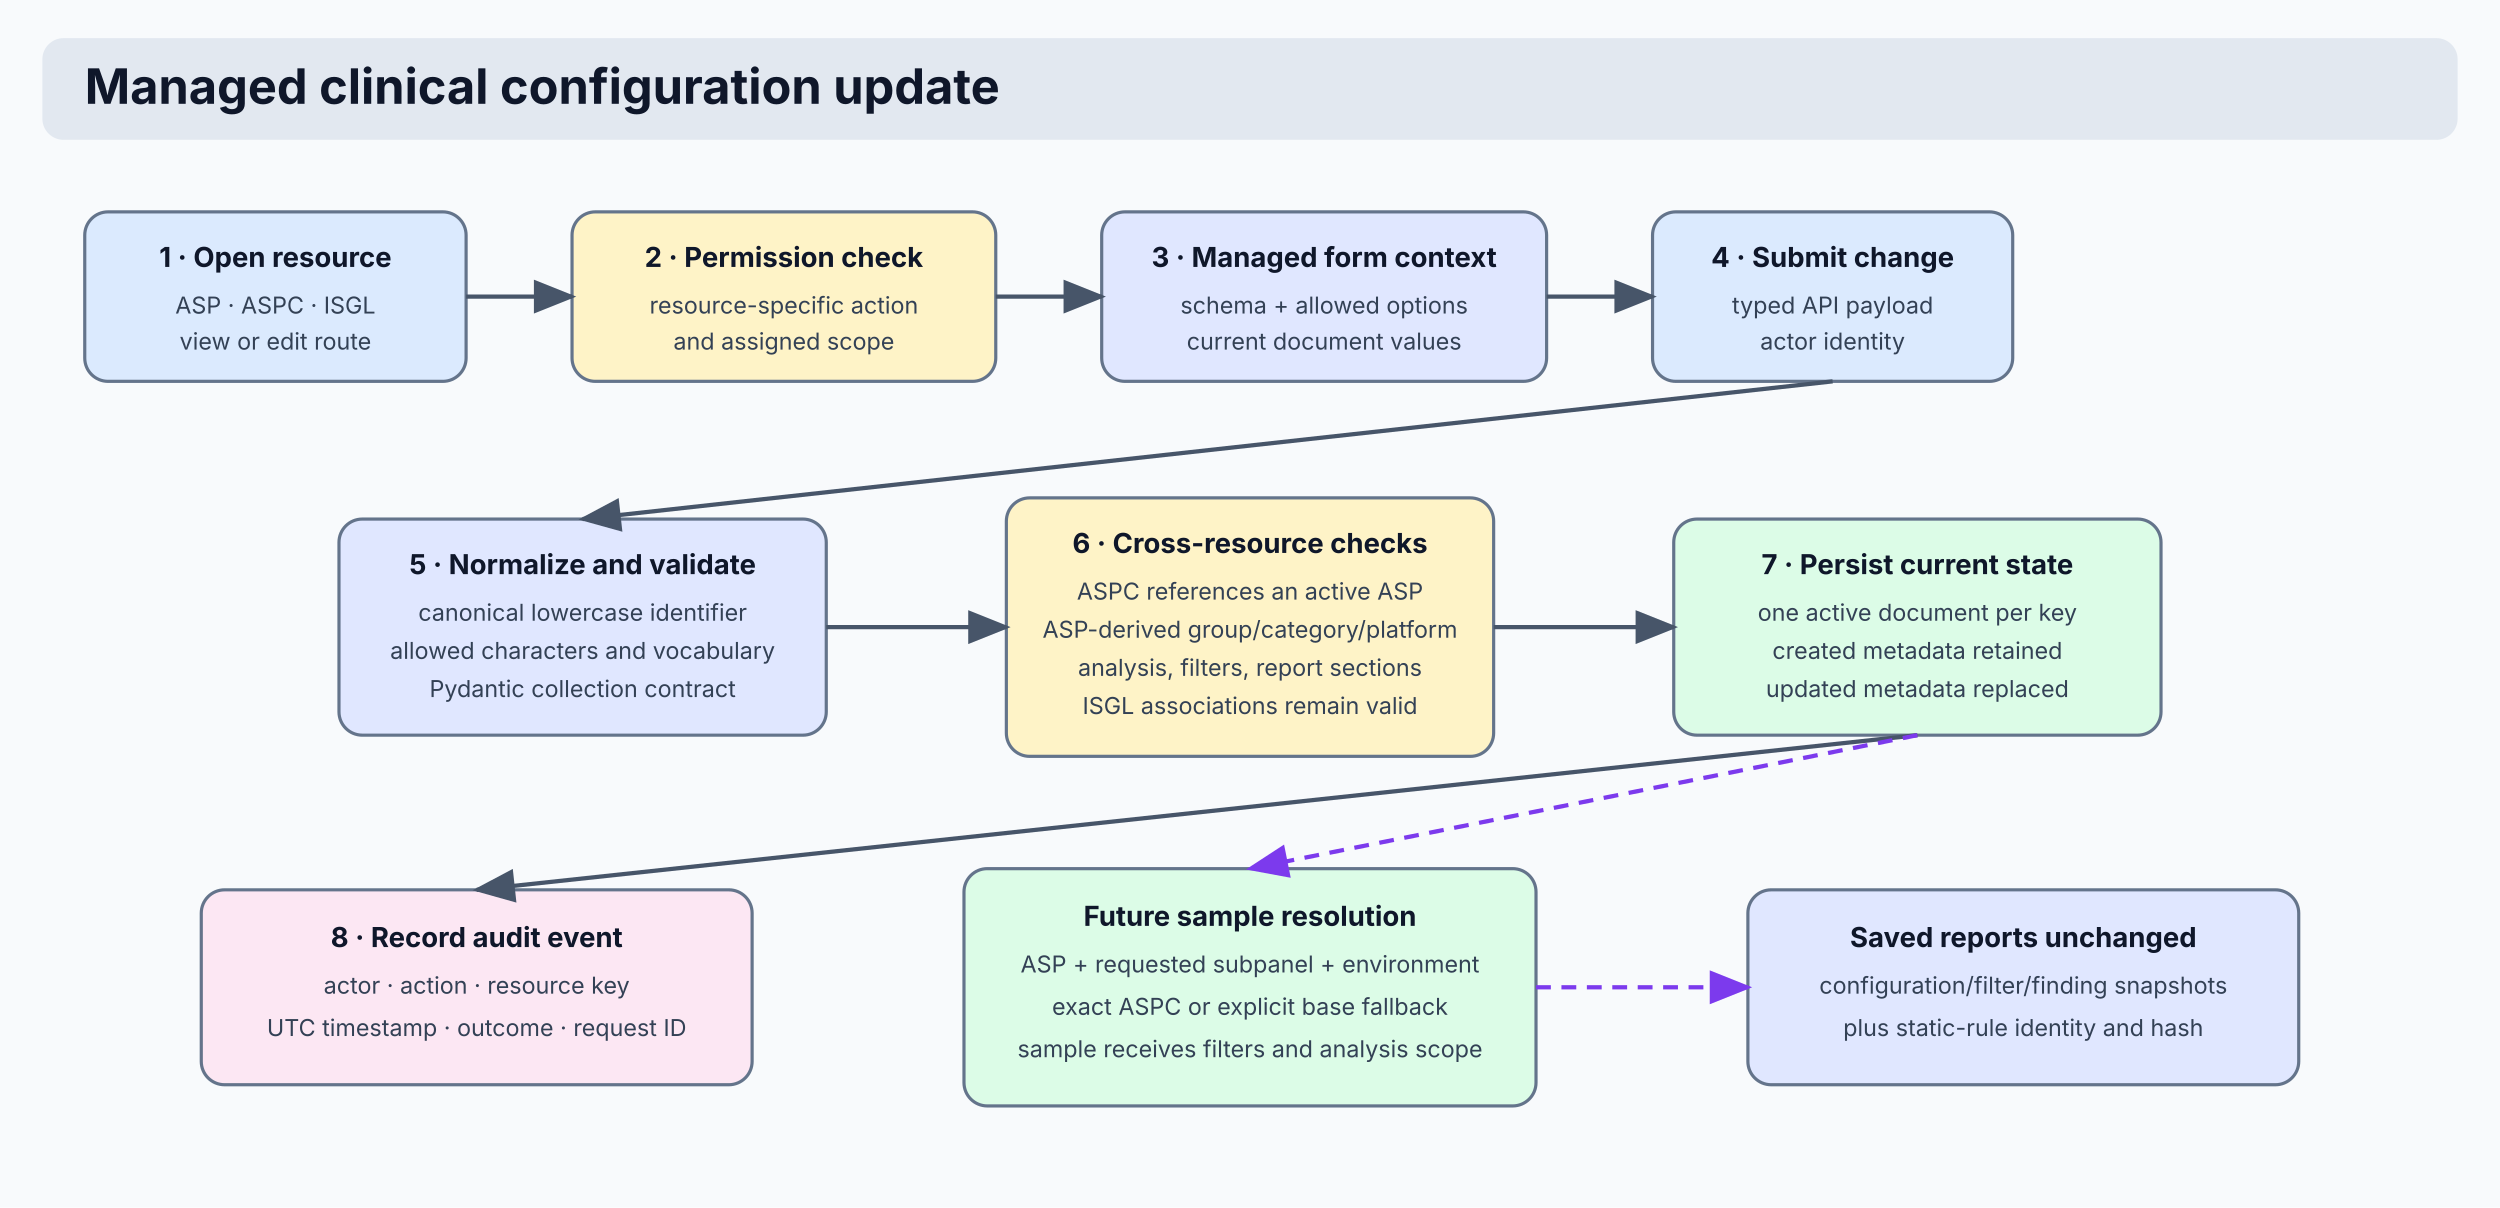
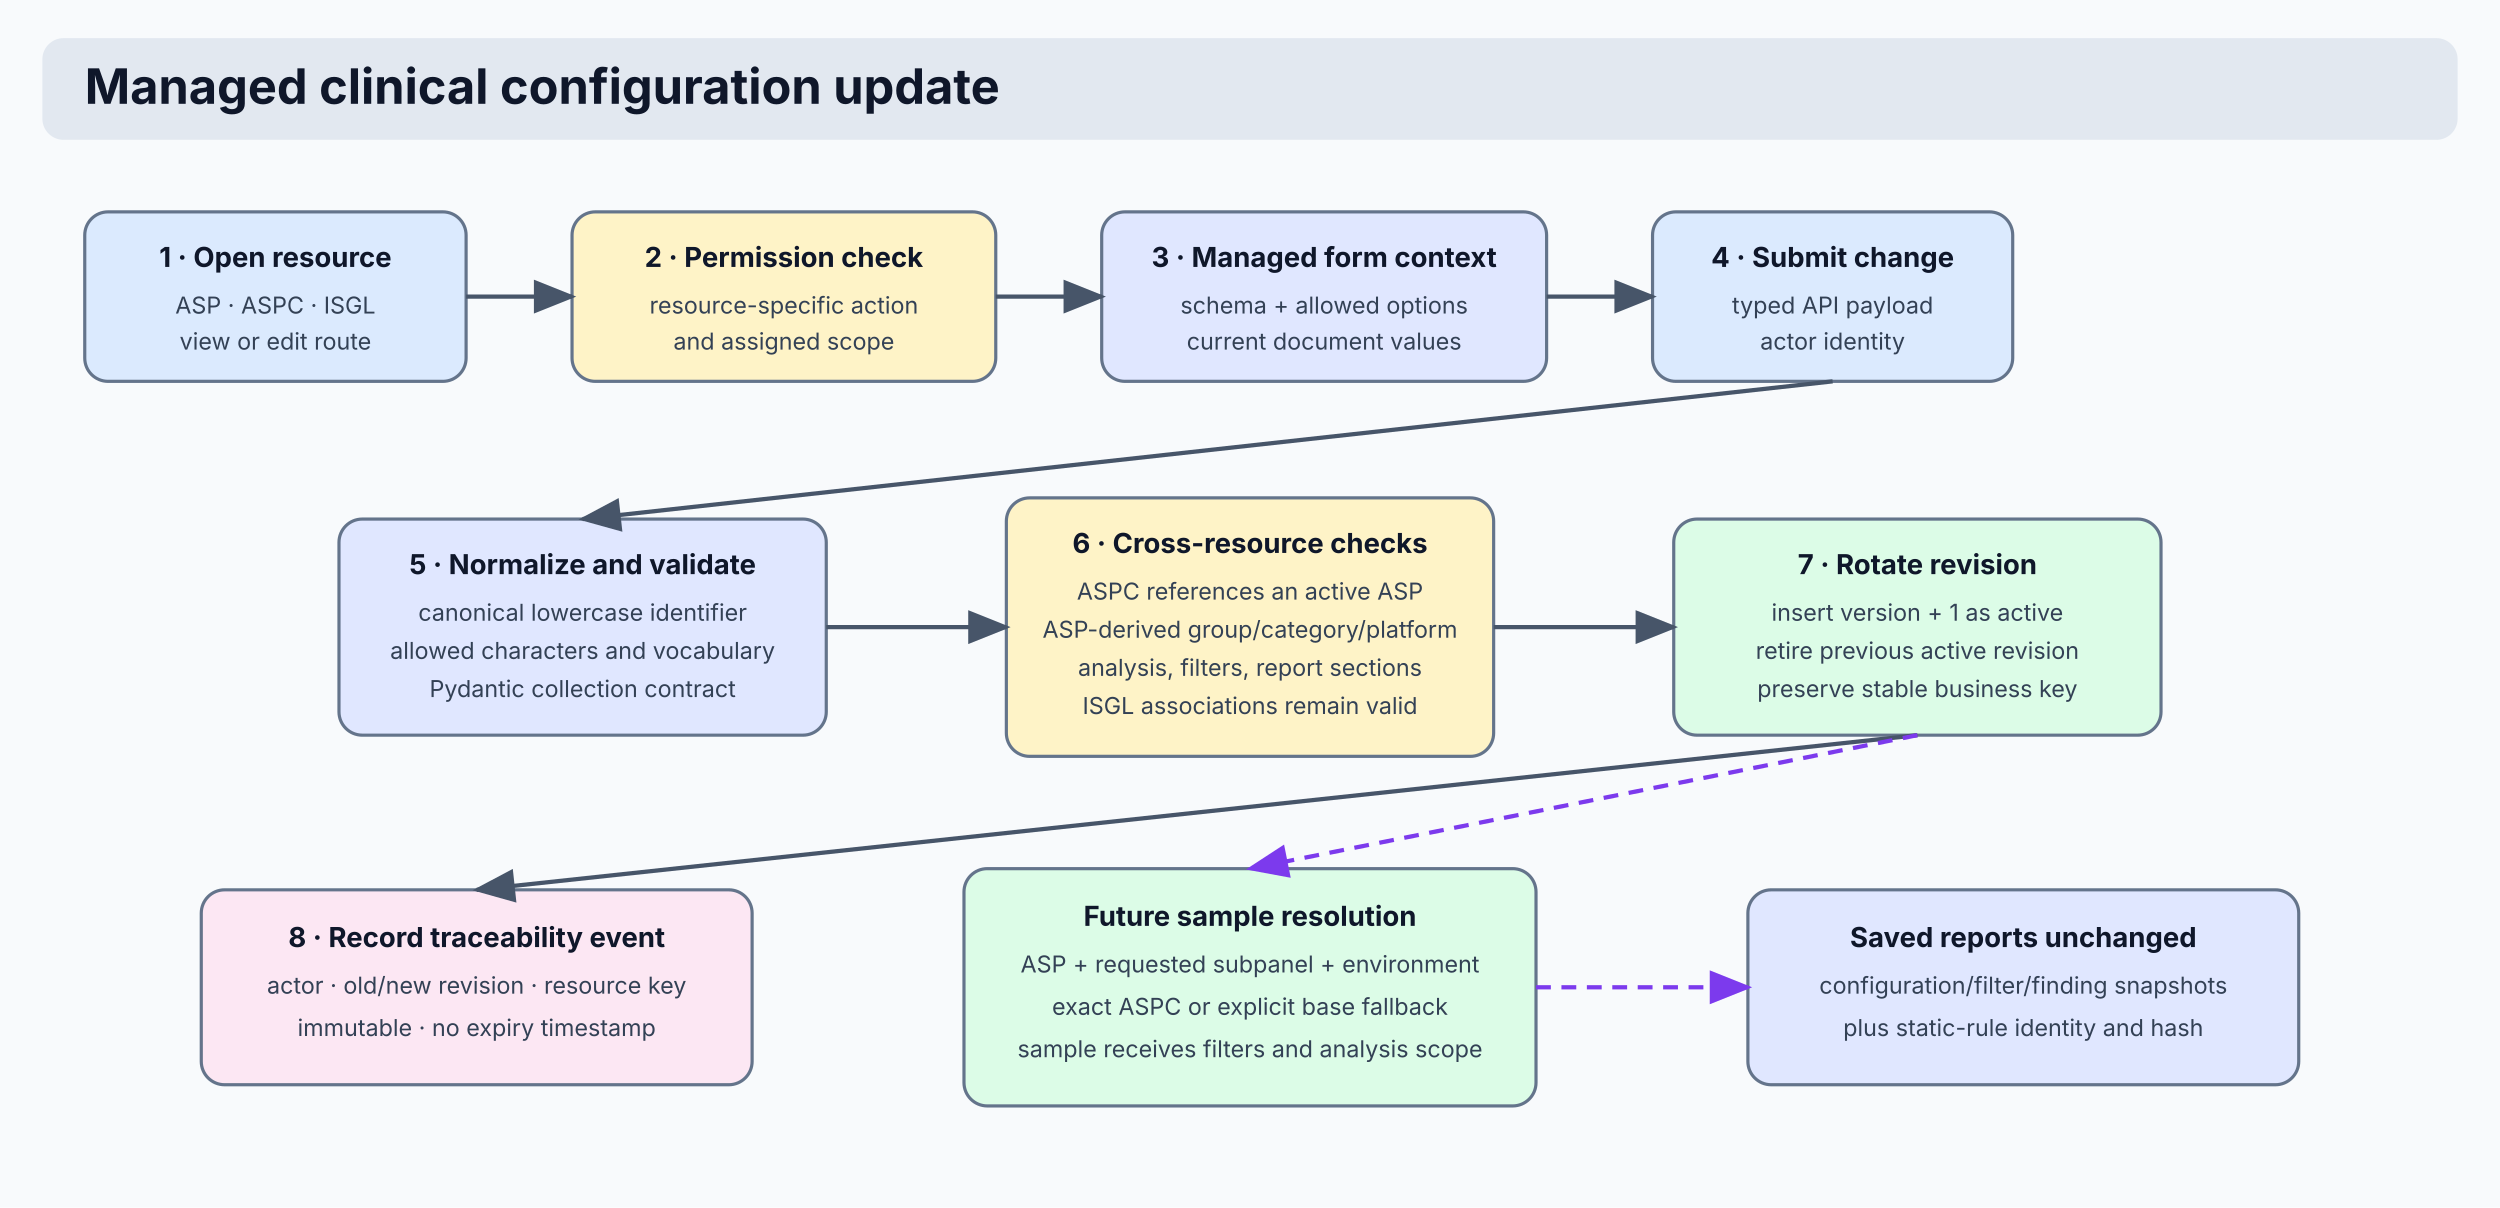
<svg xmlns="http://www.w3.org/2000/svg" width="1180" height="570" viewBox="0 0 1180 570" role="img" aria-labelledby="title desc">
  <defs>
    <style>.canvas{fill:#f8fafc}.band{fill:#e2e8f0}.ui{fill:#dbeafe}.policy{fill:#fef3c7}.contract{fill:#e0e7ff}.store{fill:#dcfce7}.audit{fill:#fce7f3}.title{font:700 23px Inter,'Segoe UI',Arial,sans-serif;fill:#0f172a}.label{font:700 13px Inter,'Segoe UI',Arial,sans-serif;fill:#0f172a}.sub{font:11px Inter,'Segoe UI',Arial,sans-serif;fill:#334155}.box{stroke:#64748b;stroke-width:1.5}.arrow{stroke:#475569;stroke-width:2;fill:none;marker-end:url(#a)}.future{stroke:#7c3aed;stroke-width:2;fill:none;stroke-dasharray:7 5;marker-end:url(#p)}</style>
    <marker id="a" markerWidth="10" markerHeight="8" refX="9" refY="4" orient="auto">
      <polygon points="0,0 10,4 0,8" fill="#475569" />
    </marker>
    <marker id="p" markerWidth="10" markerHeight="8" refX="9" refY="4" orient="auto">
      <polygon points="0,0 10,4 0,8" fill="#7c3aed" />
    </marker>
  </defs>
  <rect width="1180" height="570" class="canvas" />
  <rect x="20" y="18" width="1140" height="48" rx="10" class="band" />
  <text x="40" y="49" class="title">Managed clinical configuration update</text>
  <rect x="40" y="100" width="180" height="80" rx="11" class="box ui" />
  <text x="130" y="126" text-anchor="middle" class="label">1 · Open resource</text>
  <text x="130" y="148" text-anchor="middle" class="sub">ASP · ASPC · ISGL</text>
  <text x="130" y="165" text-anchor="middle" class="sub">view or edit route</text>
  <rect x="270" y="100" width="200" height="80" rx="11" class="box policy" />
  <text x="370" y="126" text-anchor="middle" class="label">2 · Permission check</text>
  <text x="370" y="148" text-anchor="middle" class="sub">resource-specific action</text>
  <text x="370" y="165" text-anchor="middle" class="sub">and assigned scope</text>
  <rect x="520" y="100" width="210" height="80" rx="11" class="box contract" />
  <text x="625" y="126" text-anchor="middle" class="label">3 · Managed form context</text>
  <text x="625" y="148" text-anchor="middle" class="sub">schema + allowed options</text>
  <text x="625" y="165" text-anchor="middle" class="sub">current document values</text>
  <rect x="780" y="100" width="170" height="80" rx="11" class="box ui" />
  <text x="865" y="126" text-anchor="middle" class="label">4 · Submit change</text>
  <text x="865" y="148" text-anchor="middle" class="sub">typed API payload</text>
  <text x="865" y="165" text-anchor="middle" class="sub">actor identity</text>
  <path d="M220 140 H270" class="arrow" />
  <path d="M470 140 H520" class="arrow" />
  <path d="M730 140 H780" class="arrow" />
  <rect x="160" y="245" width="230" height="102" rx="11" class="box contract" />
  <text x="275" y="271" text-anchor="middle" class="label">5 · Normalize and validate</text>
  <text x="275" y="293" text-anchor="middle" class="sub">canonical lowercase identifier</text>
  <text x="275" y="311" text-anchor="middle" class="sub">allowed characters and vocabulary</text>
  <text x="275" y="329" text-anchor="middle" class="sub">Pydantic collection contract</text>
  <rect x="475" y="235" width="230" height="122" rx="11" class="box policy" />
  <text x="590" y="261" text-anchor="middle" class="label">6 · Cross-resource checks</text>
  <text x="590" y="283" text-anchor="middle" class="sub">ASPC references an active ASP</text>
  <text x="590" y="301" text-anchor="middle" class="sub">ASP-derived group/category/platform</text>
  <text x="590" y="319" text-anchor="middle" class="sub">analysis, filters, report sections</text>
  <text x="590" y="337" text-anchor="middle" class="sub">ISGL associations remain valid</text>
  <rect x="790" y="245" width="230" height="102" rx="11" class="box store" />
-   <text x="905" y="271" text-anchor="middle" class="label">7 · Persist current state</text>
-   <text x="905" y="293" text-anchor="middle" class="sub">one active document per key</text>
-   <text x="905" y="311" text-anchor="middle" class="sub">created metadata retained</text>
-   <text x="905" y="329" text-anchor="middle" class="sub">updated metadata replaced</text>
+   <text x="905" y="271" text-anchor="middle" class="label">7 · Rotate revision</text>
+   <text x="905" y="293" text-anchor="middle" class="sub">insert version + 1 as active</text>
+   <text x="905" y="311" text-anchor="middle" class="sub">retire previous active revision</text>
+   <text x="905" y="329" text-anchor="middle" class="sub">preserve stable business key</text>
  <path d="M865 180 L275 245" class="arrow" />
  <path d="M390 296 H475" class="arrow" />
  <path d="M705 296 H790" class="arrow" />
  <rect x="95" y="420" width="260" height="92" rx="11" class="box audit" />
-   <text x="225" y="447" text-anchor="middle" class="label">8 · Record audit event</text>
-   <text x="225" y="469" text-anchor="middle" class="sub">actor · action · resource key</text>
-   <text x="225" y="489" text-anchor="middle" class="sub">UTC timestamp · outcome · request ID</text>
+   <text x="225" y="447" text-anchor="middle" class="label">8 · Record traceability event</text>
+   <text x="225" y="469" text-anchor="middle" class="sub">actor · old/new revision · resource key</text>
+   <text x="225" y="489" text-anchor="middle" class="sub">immutable · no expiry timestamp</text>
  <rect x="455" y="410" width="270" height="112" rx="11" class="box store" />
  <text x="590" y="437" text-anchor="middle" class="label">Future sample resolution</text>
  <text x="590" y="459" text-anchor="middle" class="sub">ASP + requested subpanel + environment</text>
  <text x="590" y="479" text-anchor="middle" class="sub">exact ASPC or explicit base fallback</text>
  <text x="590" y="499" text-anchor="middle" class="sub">sample receives filters and analysis scope</text>
  <rect x="825" y="420" width="260" height="92" rx="11" class="box contract" />
  <text x="955" y="447" text-anchor="middle" class="label">Saved reports unchanged</text>
  <text x="955" y="469" text-anchor="middle" class="sub">configuration/filter/finding snapshots</text>
  <text x="955" y="489" text-anchor="middle" class="sub">plus static-rule identity and hash</text>
  <path d="M905 347 L225 420" class="arrow" />
  <path d="M905 347 L590 410" class="future" />
  <path d="M725 466 H825" class="future" />
</svg>
